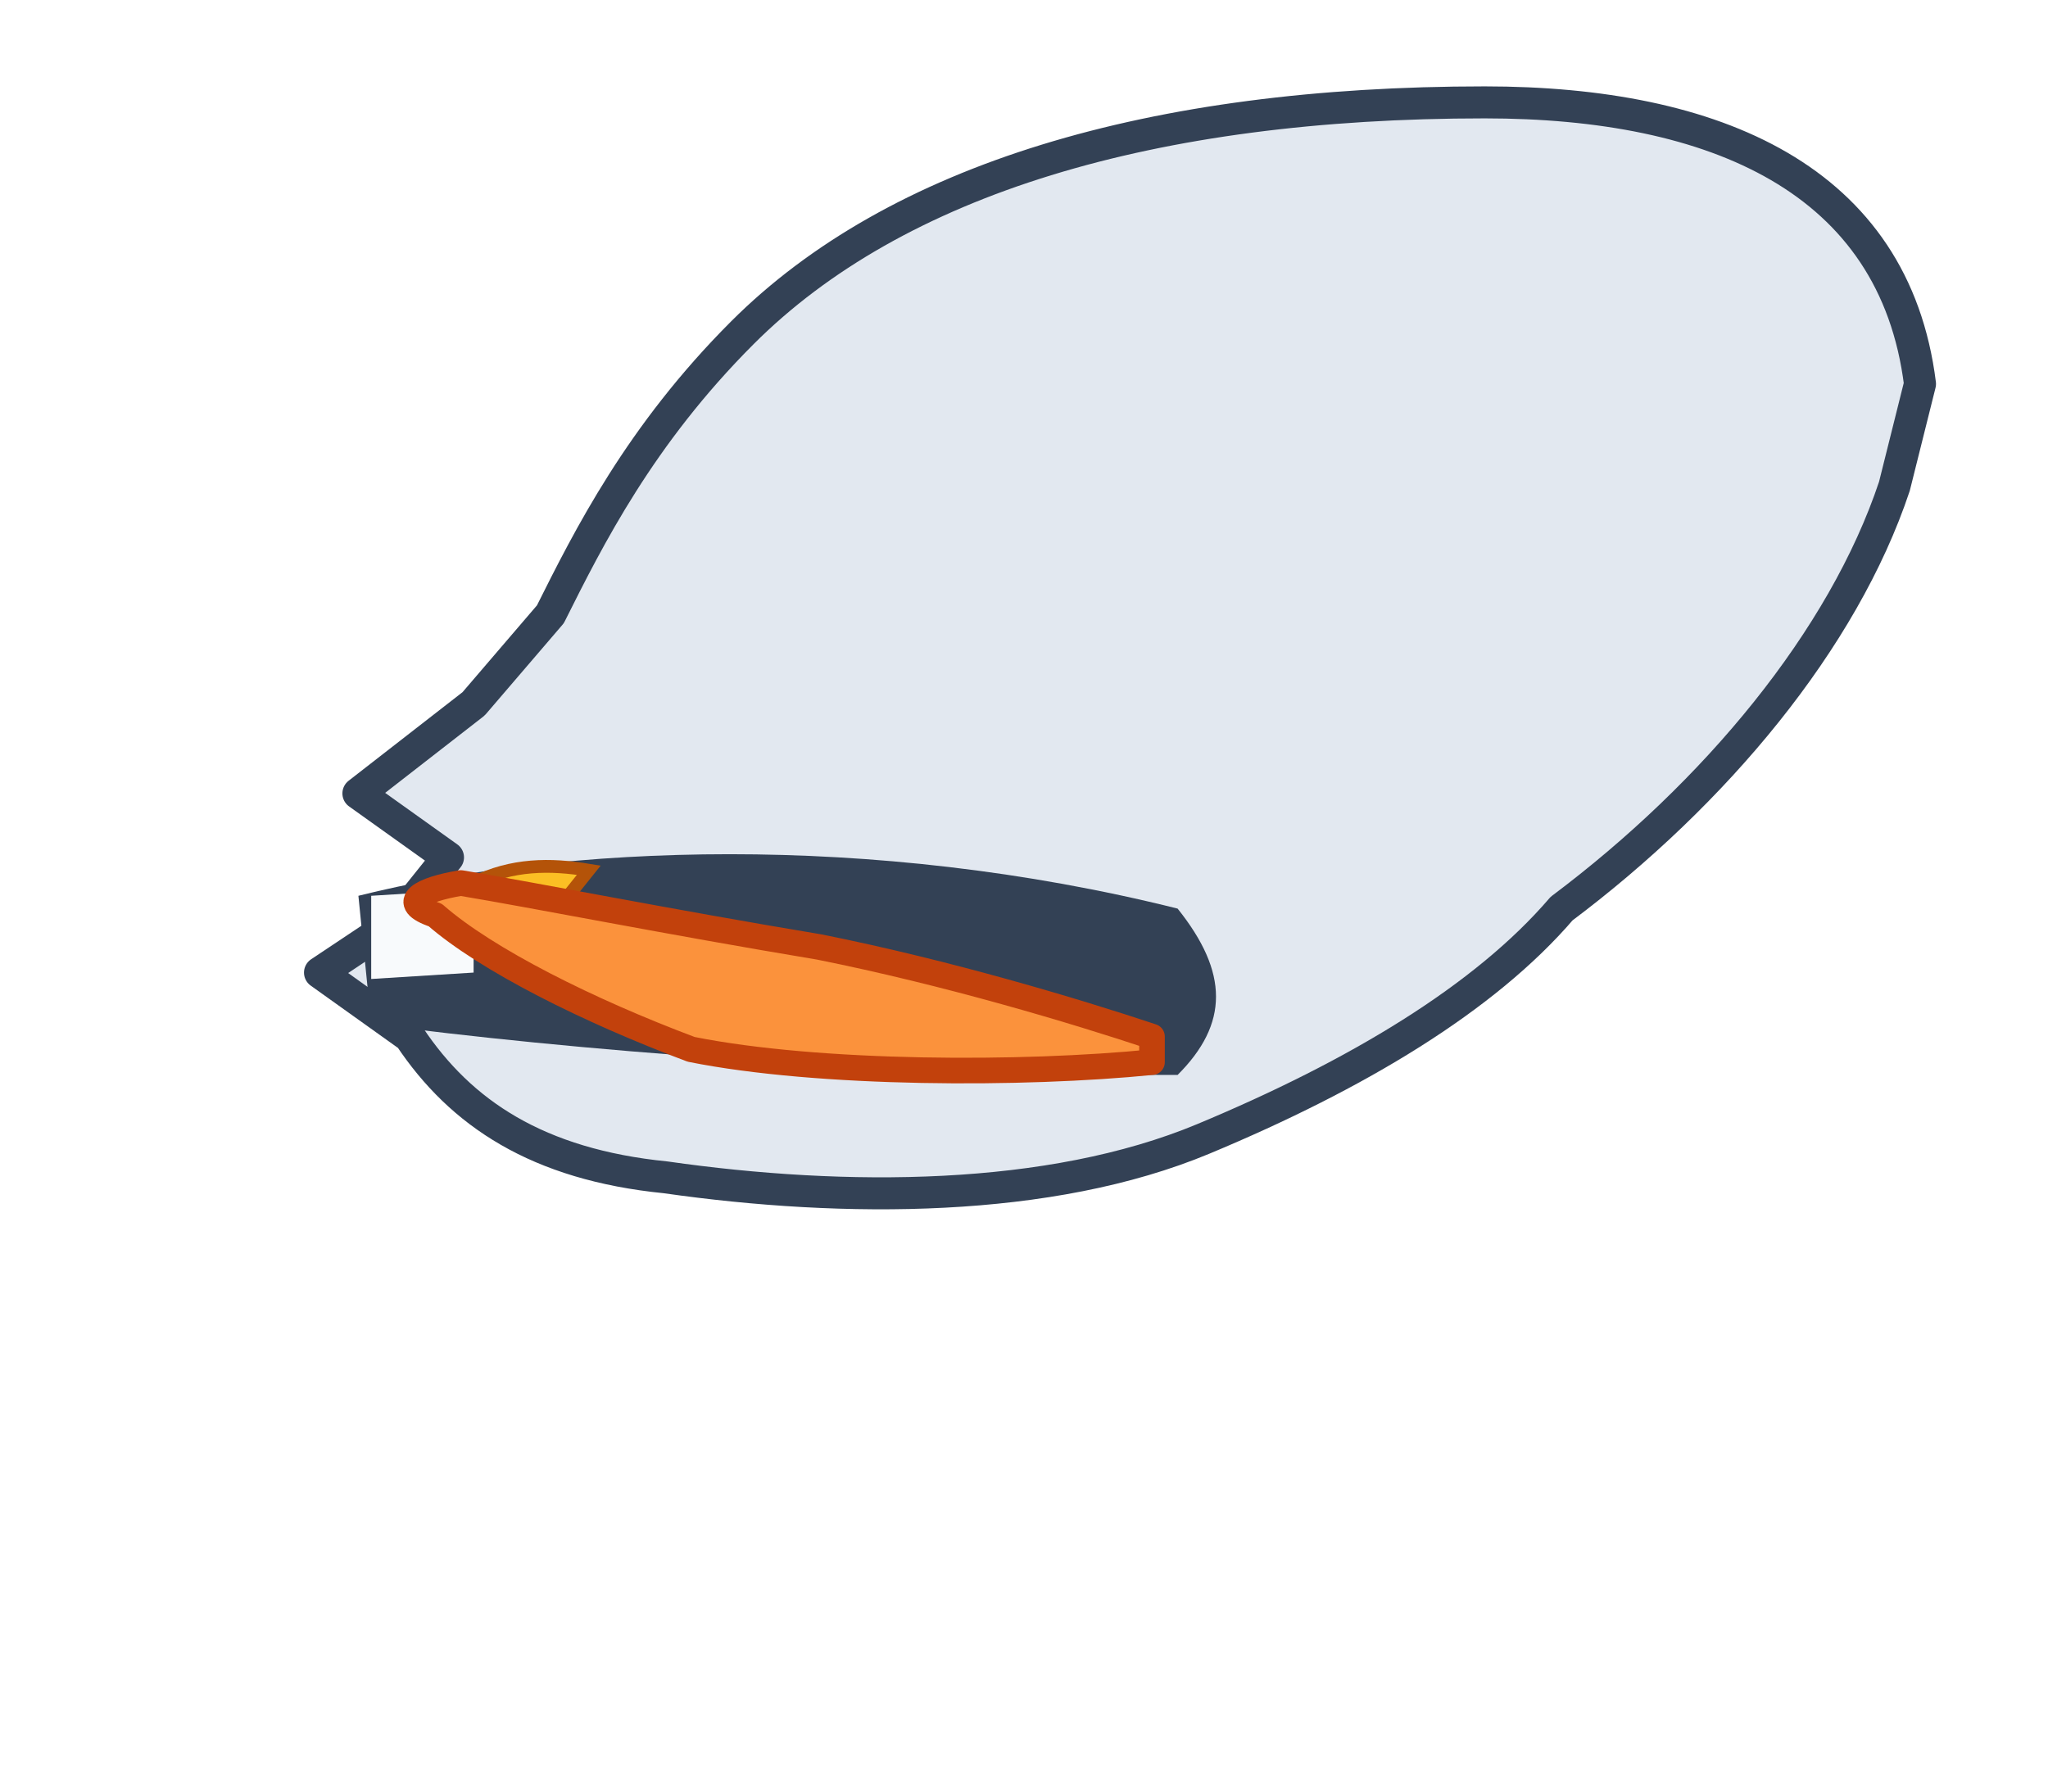
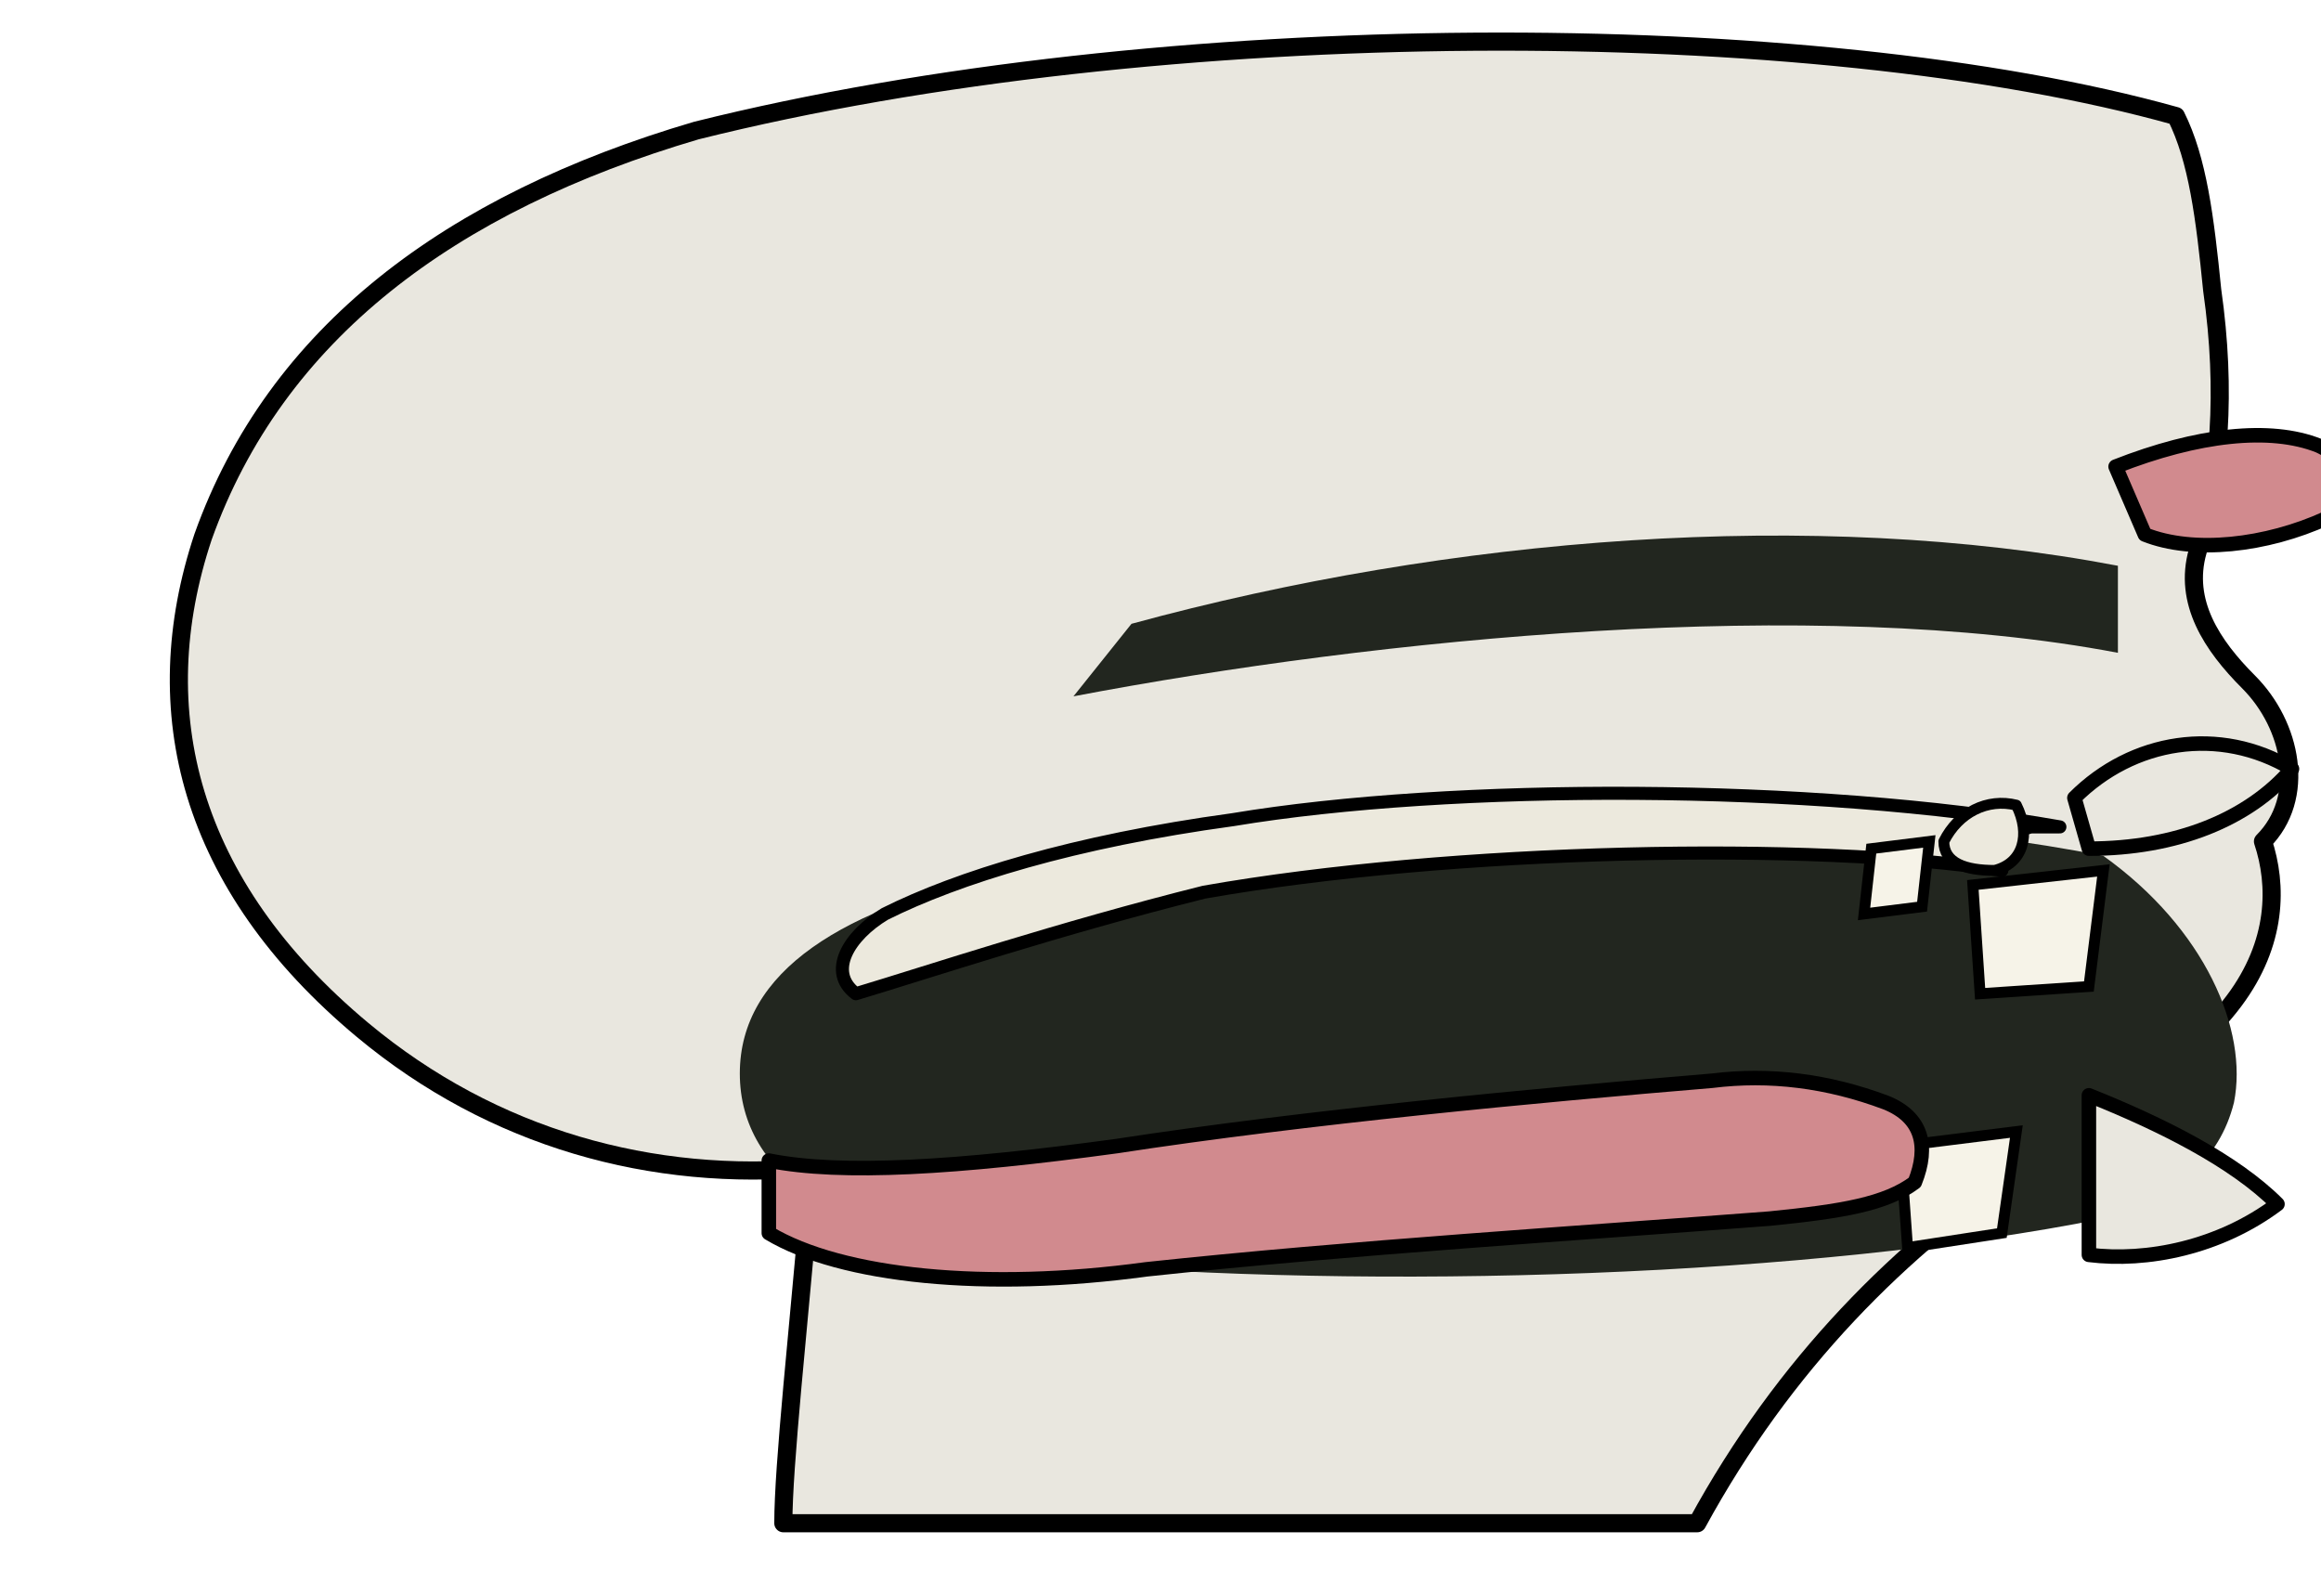
- <svg xmlns="http://www.w3.org/2000/svg" viewBox="0 0 160 140" role="img">
-   <path fill="#e2e8f0" stroke="#334155" stroke-width="2.5" stroke-linejoin="round" d="M 150 30        C 148 14 134 8 116 8        C 90 8 70 14 58 26        C 50 34 46 42 43 48        L 37 55        L 28 62        L 35 67        L 31 72        L 25 76        L 32 81        C 36 87 42 91 52 92        C 66 94 82 94 94 89        C 106 84 116 78 122 71        C 134 62 144 50 148 38        Z" />
-   <path fill="#334155" d="M 28 70 C 44 66 68 65 92 71 C 96 76 96 80 92 84 C 68 84 44 82 29 80 Z" />
-   <path fill="#f8fafc" d="M 29 70 L 37 69.5 L 37 76 L 29 76.5 Z" />
-   <path fill="#fbbf24" stroke="#b45309" stroke-width="1" d="M 37 69 C 40 67.5 43 67.5 46 68 L 44 70.5 C 41 71 39 71 37 70.5 Z" />
-   <path fill="#fb923c" stroke="#c2410c" stroke-width="2" stroke-linejoin="round" d="M 90 83        C 80 84 64 84 54 82        C 46 79 38 75 34 71.5        C 31 70.5 33 69.5 36 69        C 42 70 52 72 64 74        C 74 76 84 79 90 81        Z" />
+ <svg xmlns="http://www.w3.org/2000/svg" viewBox="0 0 320 220" width="100%" height="100%" role="img" preserveAspectRatio="xMidYMid meet">
+   <style>
+     .adt-tip { transform-box: view-box; animation: adt-tip 3.2s ease-in-out infinite; }
+     @keyframes adt-tip {
+       0%, 100% { transform: translate(0, 0) rotate(0deg); }
+       35%, 65% { transform: translate(14px, -30px) rotate(-12deg); }
+     }
+     @media (prefers-reduced-motion: reduce) {
+       .adt-tip { animation: none !important; }
+     }
+   </style>
+   <path fill="#e9e7df" stroke="currentColor" stroke-width="2.5" stroke-linejoin="round" d="M 300 16        C 250 2 160 2 96 18        C 62 28 38 46 28 74        C 20 98 26 122 50 142        C 68 157 90 163 112 161        C 110 184 108 202 108 210        L 234 210        C 246 188 262 172 280 160        C 292 152 302 146 308 138        C 314 130 314 122 312 116        C 318 110 316 100 310 94        C 305 89 301 83 303 76        C 306 66 307 54 305 40        C 304 30 303 22 300 16        Z" />
+   <path fill="#22261f" d="M 292 78        C 250 70 200 74 156 86        L 148 96        C 190 88 250 82 292 90        Z" />
+   <path fill="#22261f" d="M 290 118        C 250 110 180 110 140 120        C 116 125 102 134 102 148        C 102 162 116 172 144 174        C 190 178 250 176 290 168        C 300 165 306 160 308 152        C 310 142 304 128 290 118        Z" />
+   <path fill="#ece9dd" stroke="currentColor" stroke-width="1.8" stroke-linejoin="round" d="M 284 114        C 250 108 200 108 170 113        C 148 116 132 121 122 126        C 117 129 114 134 118 137        C 128 134 146 128 166 123        C 200 117 250 116 276 120        C 274 118 276 115 280 114        Z" />
+   <path fill="#ece9dd" stroke="currentColor" stroke-width="1.5" stroke-linejoin="round" d="M 268 116        C 270 112 274 110 278 111        C 280 115 279 119 275 120        C 271 120 268 119 268 116        Z" />
+   <path fill="#f6f3e8" stroke="currentColor" stroke-width="1.5" d="M 272 122 L 290 120 L 288 136 L 273 137 Z" />
+   <path fill="#f6f3e8" stroke="currentColor" stroke-width="1.5" d="M 258 117 L 266 116 L 265 125 L 257 126 Z" />
+   <path fill="#f6f3e8" stroke="currentColor" stroke-width="1.5" d="M 262 158 L 278 156 L 276 170 L 263 172 Z" />
+   <path fill="#e9e7df" stroke="currentColor" stroke-width="2" stroke-linejoin="round" d="M 286 110 C 294 102 306 100 316 106 C 310 113 300 117 288 117 Z" />
+   <path fill="#e9e7df" stroke="currentColor" stroke-width="2" stroke-linejoin="round" d="M 288 151 C 298 155 308 160 314 166 C 306 172 296 174 288 173 Z" />
+   <path fill="#d18a8e" stroke="currentColor" stroke-width="2" stroke-linejoin="round" d="M 106 170        C 116 176 136 178 158 175        C 186 172 218 170 244 168        C 254 167 260 166 264 163        C 266 158 265 154 260 152        C 252 149 244 148 236 149        C 212 151 180 154 154 158        C 132 161 116 162 106 160        Z" />
+   <path class="adt-tip" transform-origin="258 157" transform="translate(14 -30) rotate(-12)" fill="#d18a8e" stroke="currentColor" stroke-width="2" stroke-linejoin="round" d="M 252 150        C 264 148 274 149 280 153        C 284 156 284 160 279 163        C 270 165 260 164 254 160        Z" />
</svg>
